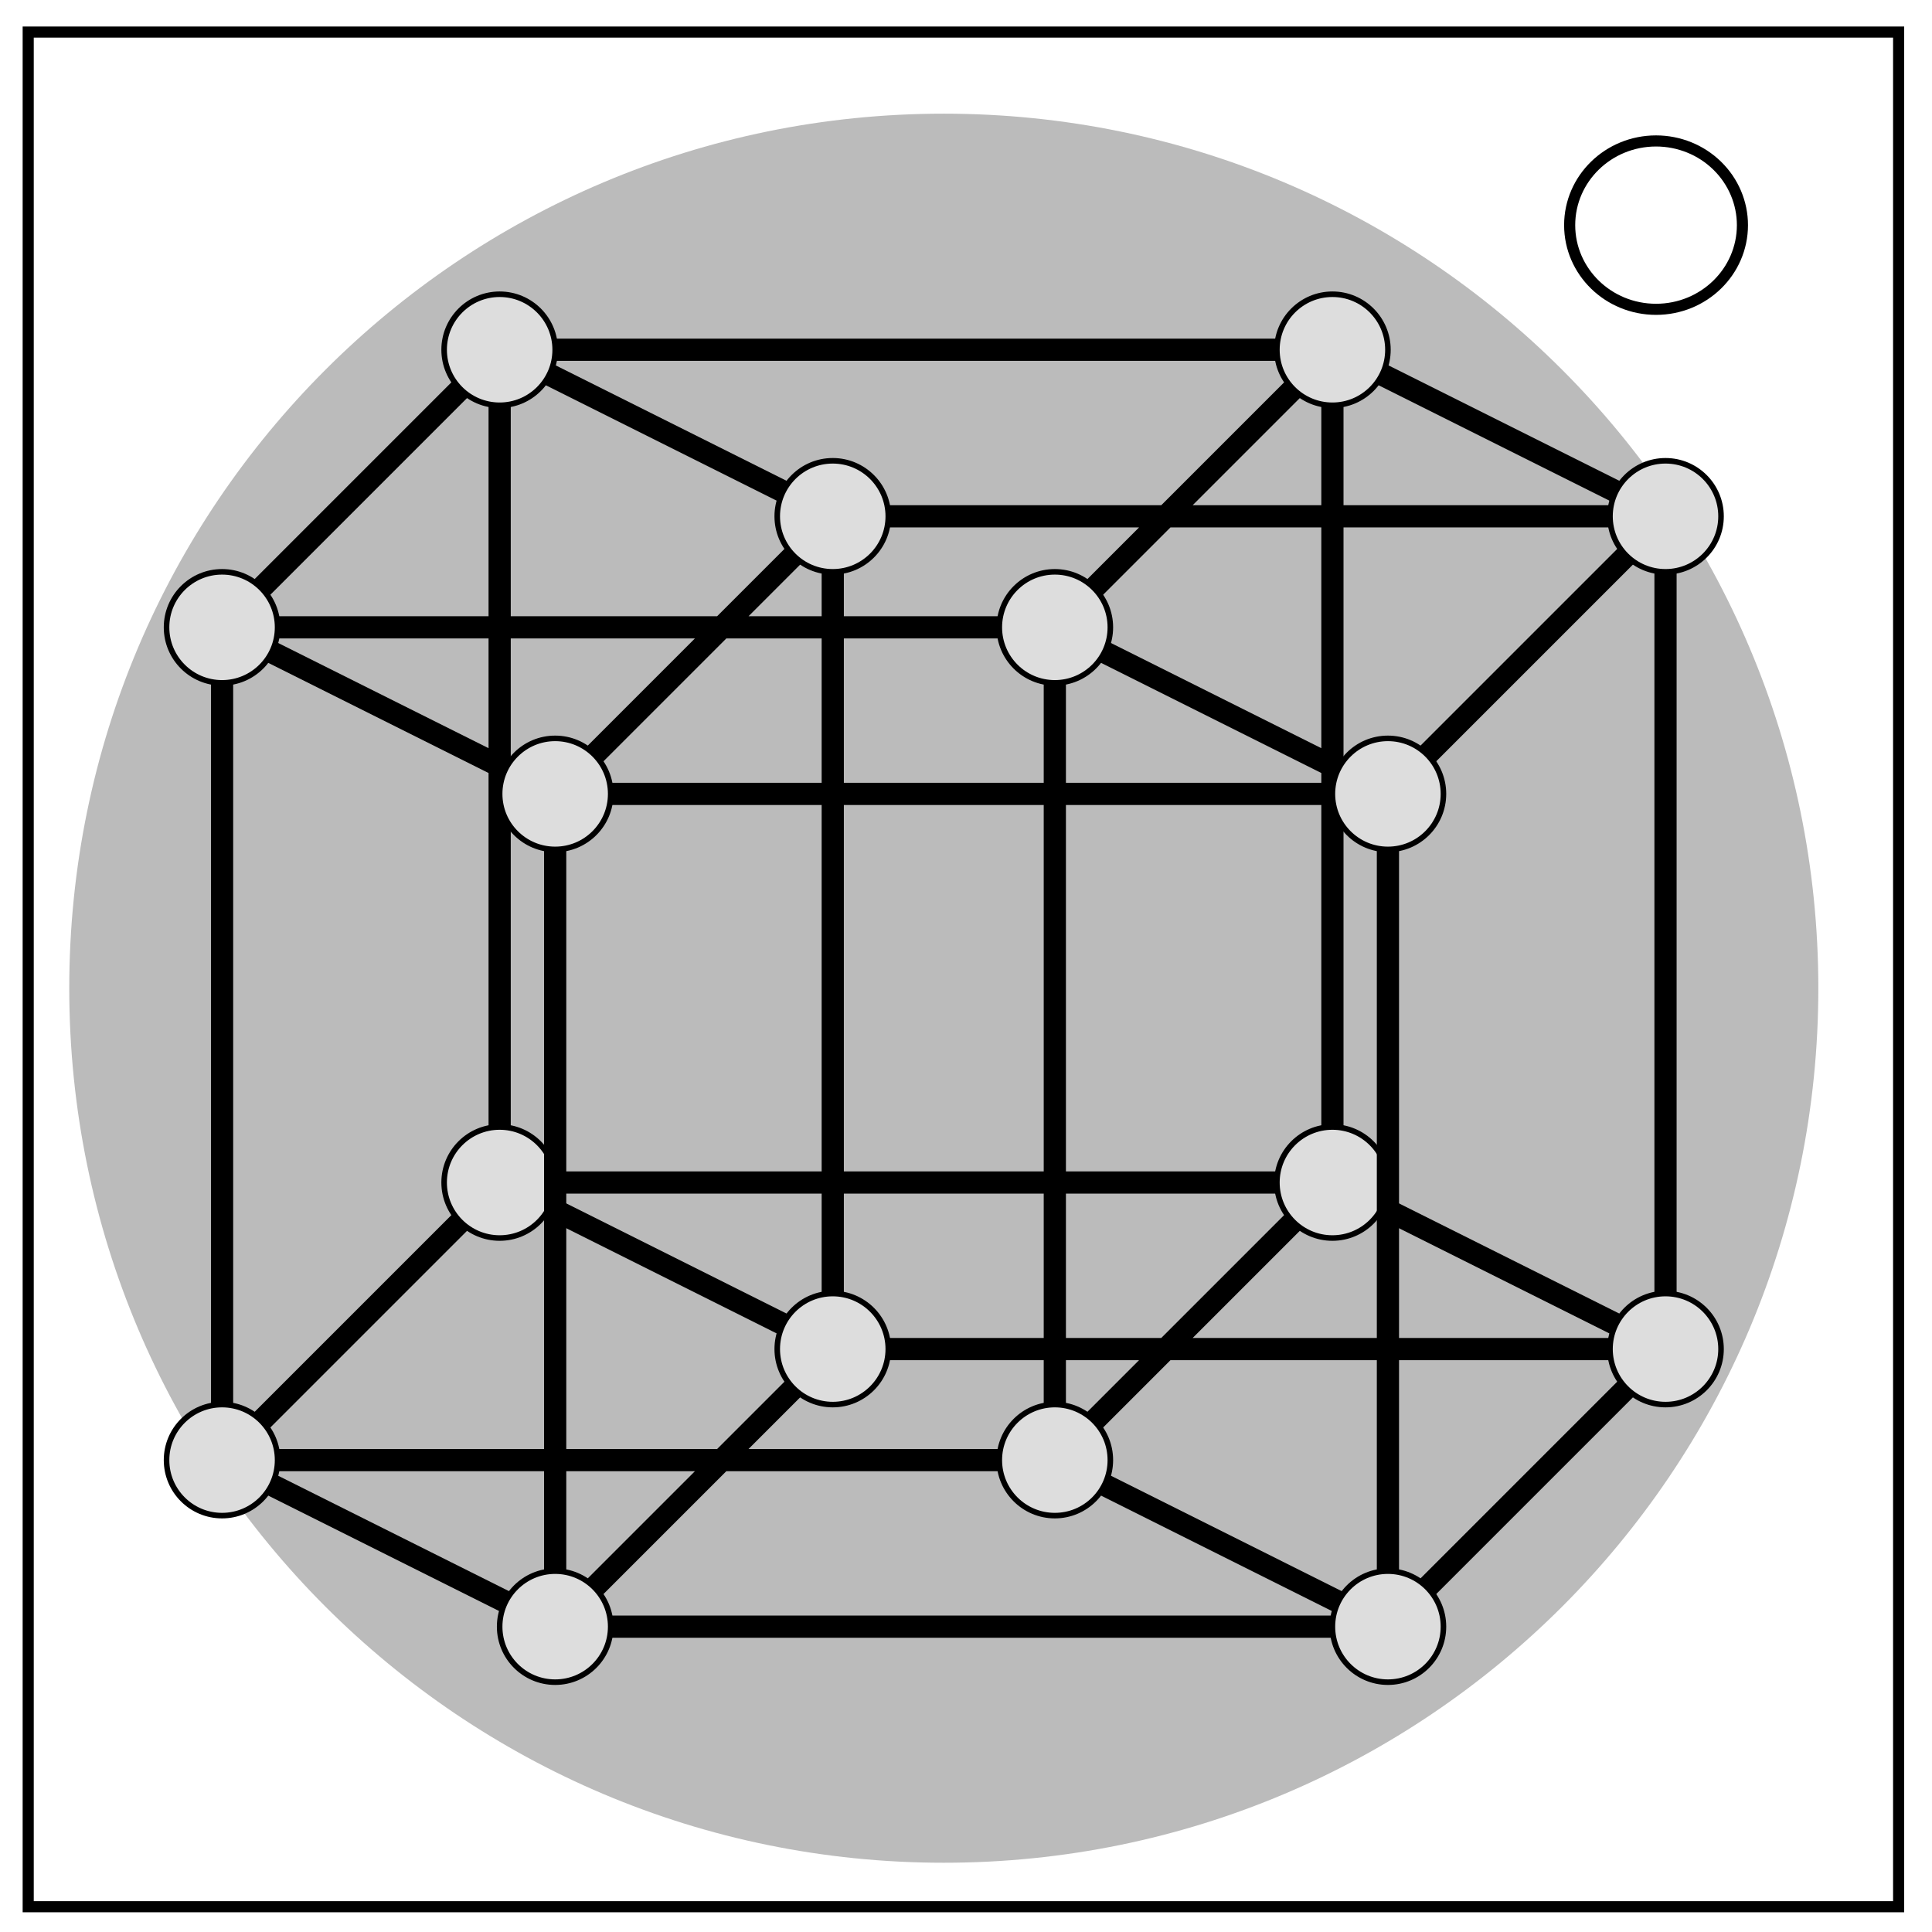
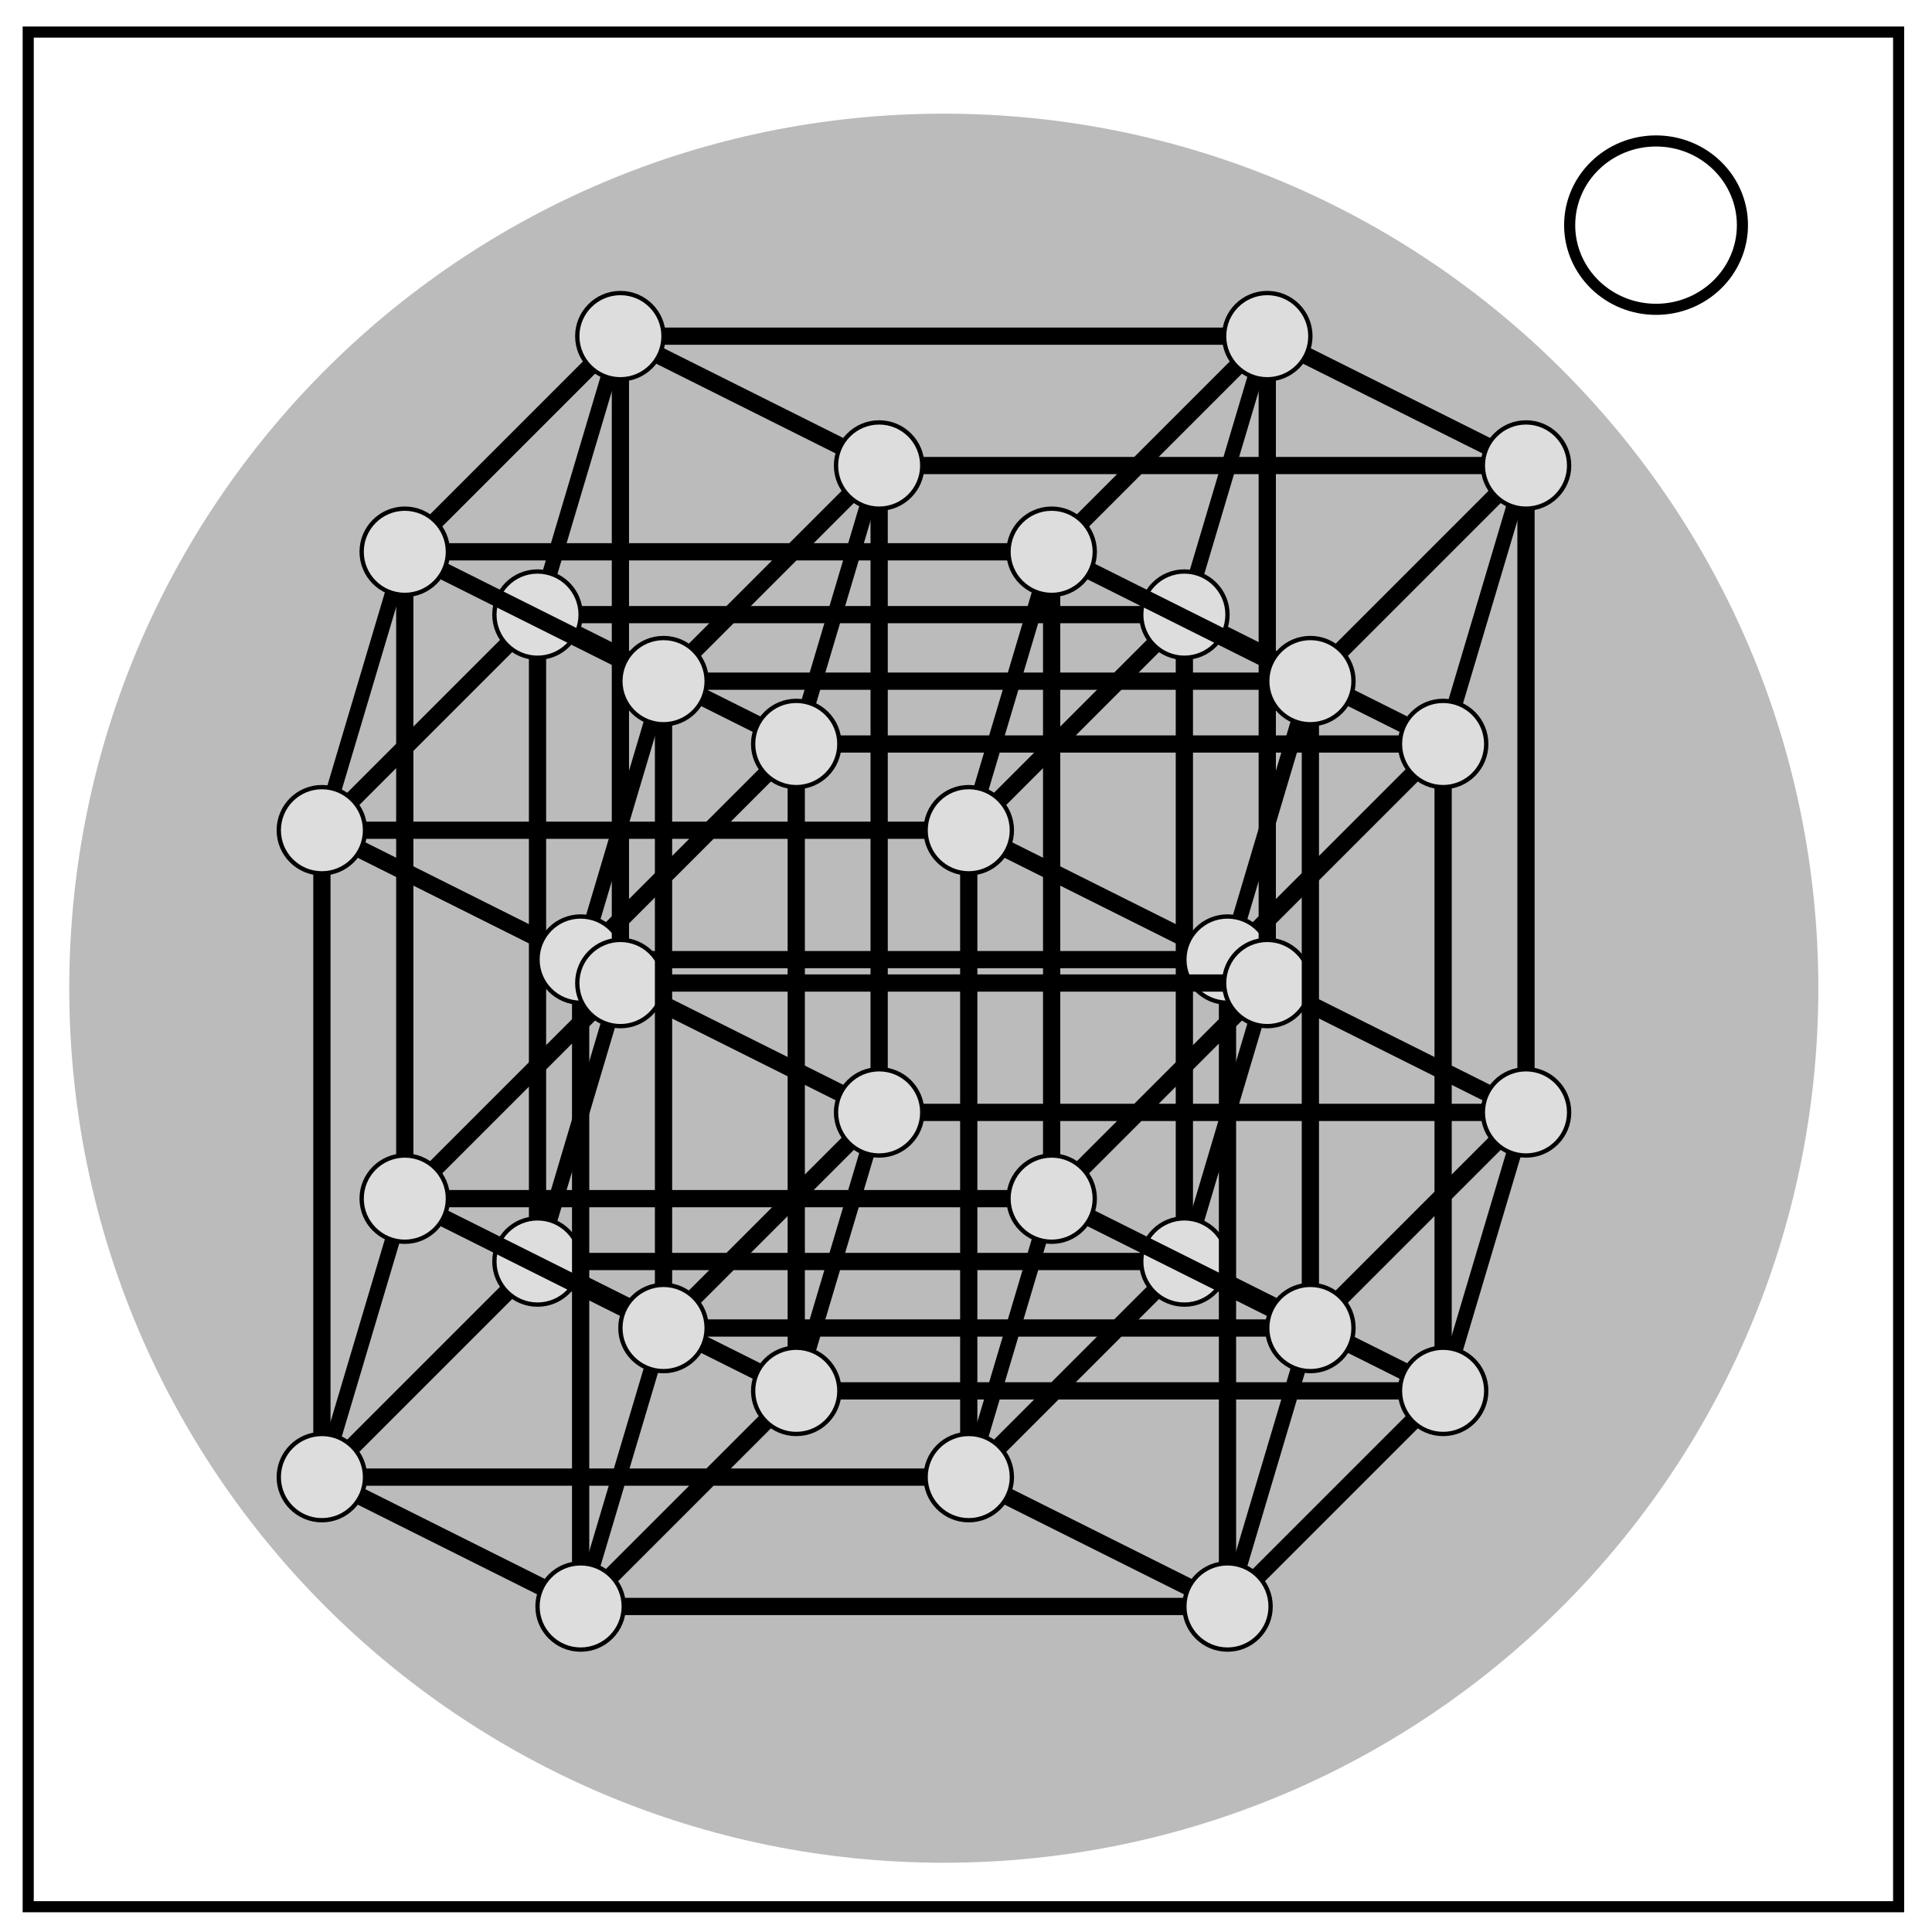
- <svg xmlns="http://www.w3.org/2000/svg" fill="none" viewBox="0 0 348 348">
-   <circle cx="170" cy="178" r="157.525" fill="#bbb" />
-   <path stroke="#000" stroke-width="2" d="M5.08 5.776h336.91v337.67H5.08z" />
-   <path stroke="#000" stroke-width="2" d="M282.734 40.554c0-8.376 6.966-15.165 15.56-15.165 4.126 0 8.084 1.594 11 4.44 2.92 2.842 4.56 6.7 4.56 10.722 0 8.376-6.967 15.165-15.56 15.165-8.594 0-15.56-6.79-15.56-15.166z" />
-   <path stroke="#000" stroke-width="4" d="M100 293h150M100 143h150M150 243h150m0-150v150M150 93h150M150 243V93m0 0l-50 50m200-50l-50 50m50 100l-50 50m-100-50l-50 50m-60-30h150m0-150v150M40 113h150M40 263V113m50 100h150m0-150v150M90 63h150M90 213V63m0 0l-50 50m200-50l-50 50m50 100l-50 50M90 213l-50 50M90 63l60 30m90-30l60 30M40 113l60 30m90-30l60 30M90 213l60 30" />
-   <circle cx="90" cy="213" r="10" fill="#ddd" stroke="#000" />
-   <path stroke="#000" stroke-width="4" d="M240 213l60 30M40 263l60 30m90-30l60 30" />
-   <circle cx="90" cy="63" r="10" fill="#ddd" stroke="#000" />
-   <circle cx="240" cy="63" r="10" fill="#ddd" stroke="#000" />
-   <circle cx="240" cy="213" r="10" fill="#ddd" stroke="#000" />
-   <circle cx="150" cy="93" r="10" fill="#ddd" stroke="#000" />
-   <circle cx="300" cy="93" r="10" fill="#ddd" stroke="#000" />
-   <circle cx="150" cy="243" r="10" fill="#ddd" stroke="#000" />
-   <circle cx="300" cy="243" r="10" fill="#ddd" stroke="#000" />
-   <circle cx="40" cy="113" r="10" fill="#ddd" stroke="#000" />
-   <circle cx="190" cy="113" r="10" fill="#ddd" stroke="#000" />
-   <circle cx="40" cy="263" r="10" fill="#ddd" stroke="#000" />
-   <circle cx="190" cy="263" r="10" fill="#ddd" stroke="#000" />
-   <path stroke="#000" stroke-width="4" d="M250 143v150" />
-   <circle cx="250" cy="143" r="10" fill="#ddd" stroke="#000" />
-   <circle cx="250" cy="293" r="10" fill="#ddd" stroke="#000" />
-   <path stroke="#000" stroke-width="4" d="M100 293V143" />
-   <circle cx="100" cy="143" r="10" fill="#ddd" stroke="#000" />
-   <circle cx="100" cy="293" r="10" fill="#ddd" stroke="#000" />
+ <svg xmlns="http://www.w3.org/2000/svg" fill="none" viewBox="0 0 348 348" version="1.1" id="svg48">
+   <defs id="defs52" />
+   <circle cx="170" cy="178" r="157.525" id="circle2" fill="#bbb" />
+   <path style="stroke:#000000;stroke-width:2.702" d="M 174.495,149.547 189.426,99.39" id="path42-7-1-8-59" />
+   <path style="stroke:#000000;stroke-width:2.702" d="M 213.333,110.71 228.263,60.552" id="path42-7-1-3-4-8" />
+   <path style="stroke:#000000;stroke-width:2.702" d="M 259.939,134.012 274.869,83.855" id="path42-7-1-3-0-6-2" />
+   <path style="stroke:#000000;stroke-width:2.702" d="M 221.101,172.85 236.031,122.693" id="path42-7-1-3-7-5-7" />
+   <path style="stroke:#000000;stroke-width:2.702" d="m 174.495,266.061 14.93,-50.158" id="path42-7-1-8-5" />
+   <path style="stroke:#000000;stroke-width:2.702" d="m 213.333,227.223 14.93,-50.158" id="path42-7-1-3-4-1" />
+   <path style="stroke:#000000;stroke-width:2.702" d="m 259.939,250.526 14.93,-50.158" id="path42-7-1-3-0-6-0" />
+   <path style="stroke:#000000;stroke-width:2.702" d="M 221.101,289.364 236.031,239.206" id="path42-7-1-3-7-5-3" />
+   <path style="stroke:#000000;stroke-width:2.702" d="M 57.982,266.061 72.912,215.903" id="path42-7-1-8" />
+   <path style="stroke:#000000;stroke-width:2.702" d="M 96.82,227.223 111.75,177.066" id="path42-7-1-3-4" />
+   <path style="stroke:#000000;stroke-width:2.702" d="m 143.425,250.526 14.93,-50.158" id="path42-7-1-3-0-6" />
+   <path style="stroke:#000000;stroke-width:2.702" d="m 104.587,289.364 14.93,-50.158" id="path42-7-1-3-7-5" />
+   <path style="stroke:#000000;stroke-width:2.702" d="M 57.982,149.547 72.912,99.39" id="path42-7-1" />
+   <path style="stroke:#000000;stroke-width:2.702" d="M 96.82,110.71 111.75,60.552" id="path42-7-1-3" />
+   <path style="stroke:#000000;stroke-width:2.702" d="M 143.425,134.012 158.355,83.855" id="path42-7-1-3-0" />
+   <path style="stroke:#000000;stroke-width:2.702" d="m 104.587,172.85 14.93,-50.158" id="path42-7-1-3-7" />
+   <path style="stroke:#000000;stroke-width:3.107" d="M 104.587,289.364 H 221.101 M 104.587,172.85 h 116.514 m -77.676,77.676 h 116.514 m 0,-116.514 v 116.514 M 143.425,134.012 h 116.514 m -116.514,116.514 v -116.514 m 0,0 -38.838,38.838 m 155.351,-38.838 -38.838,38.838 m 38.838,77.676 -38.838,38.838 m -77.676,-38.838 -38.838,38.838 M 57.982,266.061 H 174.495 m 0,-116.514 V 266.061 M 57.982,149.547 H 174.495 M 57.982,266.061 V 149.547 m 38.838,77.676 H 213.333 m 0,-116.514 V 227.223 M 96.82,110.71 H 213.333 M 96.82,227.223 V 110.71 m 0,0 -38.838,38.838 M 213.333,110.71 174.495,149.547 m 38.838,77.676 -38.838,38.838 M 96.82,227.223 57.982,266.061 m 38.838,-155.351 46.605,23.303 m 69.908,-23.303 46.605,23.303 m -201.957,15.535 46.605,23.303 m 69.908,-23.303 46.605,23.303 M 96.82,227.223 143.425,250.526" id="path8-1" />
+   <circle style="fill:#dddddd;stroke:#000000;stroke-width:0.777" cx="96.82" cy="227.223" r="7.768" id="circle10-1" />
+   <path style="stroke:#000000;stroke-width:3.107" d="m 213.333,227.223 46.605,23.303 m -201.957,15.535 46.605,23.303 m 69.908,-23.303 46.605,23.303" id="path12-5" />
+   <circle style="fill:#dddddd;stroke:#000000;stroke-width:0.777" cx="96.82" cy="110.71" r="7.768" id="circle14-8" />
+   <circle style="fill:#dddddd;stroke:#000000;stroke-width:0.777" cx="213.333" cy="110.71" r="7.768" id="circle16-0" />
+   <circle style="fill:#dddddd;stroke:#000000;stroke-width:0.777" cx="213.333" cy="227.223" r="7.768" id="circle18-3" />
+   <circle style="fill:#dddddd;stroke:#000000;stroke-width:0.777" cx="143.425" cy="134.012" r="7.768" id="circle20-1" />
+   <circle style="fill:#dddddd;stroke:#000000;stroke-width:0.777" cx="259.939" cy="134.012" r="7.768" id="circle22-8" />
+   <circle style="fill:#dddddd;stroke:#000000;stroke-width:0.777" cx="143.425" cy="250.526" r="7.768" id="circle24-4" />
+   <circle style="fill:#dddddd;stroke:#000000;stroke-width:0.777" cx="259.939" cy="250.526" r="7.768" id="circle26-1" />
+   <circle style="fill:#dddddd;stroke:#000000;stroke-width:0.777" cx="57.982" cy="149.547" r="7.768" id="circle28-3" />
+   <circle style="fill:#dddddd;stroke:#000000;stroke-width:0.777" cx="174.495" cy="149.547" r="7.768" id="circle30-4" />
+   <circle style="fill:#dddddd;stroke:#000000;stroke-width:0.777" cx="57.982" cy="266.061" r="7.768" id="circle32-4" />
+   <circle style="fill:#dddddd;stroke:#000000;stroke-width:0.777" cx="174.495" cy="266.061" r="7.768" id="circle34-5" />
+   <path style="stroke:#000000;stroke-width:3.107" d="m 221.101,172.85 v 116.514" id="path36-9" />
+   <circle style="fill:#dddddd;stroke:#000000;stroke-width:0.777" cx="221.101" cy="172.85" r="7.768" id="circle38-9" />
+   <circle style="fill:#dddddd;stroke:#000000;stroke-width:0.777" cx="221.101" cy="289.364" r="7.768" id="circle40-7" />
+   <path style="stroke:#000000;stroke-width:3.107" d="M 104.587,289.364 V 172.85" id="path42-7" />
+   <circle style="fill:#dddddd;stroke:#000000;stroke-width:0.777" cx="104.587" cy="172.85" r="7.768" id="circle44-6" />
+   <circle style="fill:#dddddd;stroke:#000000;stroke-width:0.777" cx="104.587" cy="289.364" r="7.768" id="circle46-1" />
+   <path style="stroke:#000000;stroke-width:3.107" d="M 119.517,239.206 H 236.031 M 119.517,122.693 H 236.031 m -77.676,77.676 h 116.514 m 0,-116.514 V 200.368 M 158.355,83.855 h 116.514 M 158.355,200.368 V 83.855 m 0,0 -38.838,38.838 M 274.869,83.855 236.031,122.693 m 38.838,77.676 -38.838,38.838 m -77.676,-38.838 -38.838,38.838 M 72.912,215.903 H 189.426 m 0,-116.514 V 215.903 M 72.912,99.39 H 189.426 M 72.912,215.903 V 99.39 m 38.838,77.676 h 116.514 m 0,-116.514 V 177.066 M 111.75,60.552 h 116.514 M 111.75,177.066 V 60.552 m 0,0 -38.838,38.838 m 155.351,-38.838 -38.838,38.838 m 38.838,77.676 -38.838,38.838 m -77.676,-38.838 -38.838,38.838 m 38.838,-155.351 46.605,23.303 m 69.908,-23.303 46.605,23.303 M 72.912,99.39 119.517,122.693 M 189.426,99.39 236.031,122.693 m -124.281,54.373 46.605,23.303" id="path8-1-2" />
+   <path d="M5.08 5.776h336.91v337.67H5.08z" id="path4" stroke-width="2" stroke="#000" />
+   <path stroke="#000" stroke-width="2" d="M282.734 40.554c0-8.376 6.966-15.165 15.56-15.165 4.126 0 8.084 1.594 11 4.44 2.92 2.842 4.56 6.7 4.56 10.722 0 8.376-6.967 15.165-15.56 15.165-8.594 0-15.56-6.79-15.56-15.166z" id="path6" />
+   <circle style="fill:#dddddd;stroke:#000000;stroke-width:0.777" cx="111.75" cy="177.066" r="7.768" id="circle10-1-7" />
+   <path style="stroke:#000000;stroke-width:3.107" d="m 228.263,177.066 46.605,23.303 m -201.957,15.535 46.605,23.303 m 69.908,-23.303 46.605,23.303" id="path12-5-7" />
+   <circle style="fill:#dddddd;stroke:#000000;stroke-width:0.777" cx="111.75" cy="60.552" r="7.768" id="circle14-8-4" />
+   <circle style="fill:#dddddd;stroke:#000000;stroke-width:0.777" cx="228.263" cy="60.552" r="7.768" id="circle16-0-5" />
+   <circle style="fill:#dddddd;stroke:#000000;stroke-width:0.777" cx="228.263" cy="177.066" r="7.768" id="circle18-3-3" />
+   <circle style="fill:#dddddd;stroke:#000000;stroke-width:0.777" cx="158.355" cy="83.855" r="7.768" id="circle20-1-1" />
+   <circle style="fill:#dddddd;stroke:#000000;stroke-width:0.777" cx="274.869" cy="83.855" r="7.768" id="circle22-8-7" />
+   <circle style="fill:#dddddd;stroke:#000000;stroke-width:0.777" cx="158.355" cy="200.368" r="7.768" id="circle24-4-7" />
+   <circle style="fill:#dddddd;stroke:#000000;stroke-width:0.777" cx="274.869" cy="200.368" r="7.768" id="circle26-1-8" />
+   <circle style="fill:#dddddd;stroke:#000000;stroke-width:0.777" cx="72.912" cy="99.39" r="7.768" id="circle28-3-0" />
+   <circle style="fill:#dddddd;stroke:#000000;stroke-width:0.777" cx="189.426" cy="99.39" r="7.768" id="circle30-4-7" />
+   <circle style="fill:#dddddd;stroke:#000000;stroke-width:0.777" cx="72.912" cy="215.903" r="7.768" id="circle32-4-6" />
+   <circle style="fill:#dddddd;stroke:#000000;stroke-width:0.777" cx="189.426" cy="215.903" r="7.768" id="circle34-5-3" />
+   <path style="stroke:#000000;stroke-width:3.107" d="m 236.031,122.693 v 116.514" id="path36-9-2" />
+   <circle style="fill:#dddddd;stroke:#000000;stroke-width:0.777" cx="236.031" cy="122.692" r="7.768" id="circle38-9-4" />
+   <circle style="fill:#dddddd;stroke:#000000;stroke-width:0.777" cx="236.031" cy="239.206" r="7.768" id="circle40-7-7" />
+   <path style="stroke:#000000;stroke-width:3.107" d="M 119.517,239.206 V 122.693" id="path42-7-4" />
+   <circle style="fill:#dddddd;stroke:#000000;stroke-width:0.777" cx="119.517" cy="122.692" r="7.768" id="circle44-6-3" />
+   <circle style="fill:#dddddd;stroke:#000000;stroke-width:0.777" cx="119.517" cy="239.206" r="7.768" id="circle46-1-4" />
</svg>
